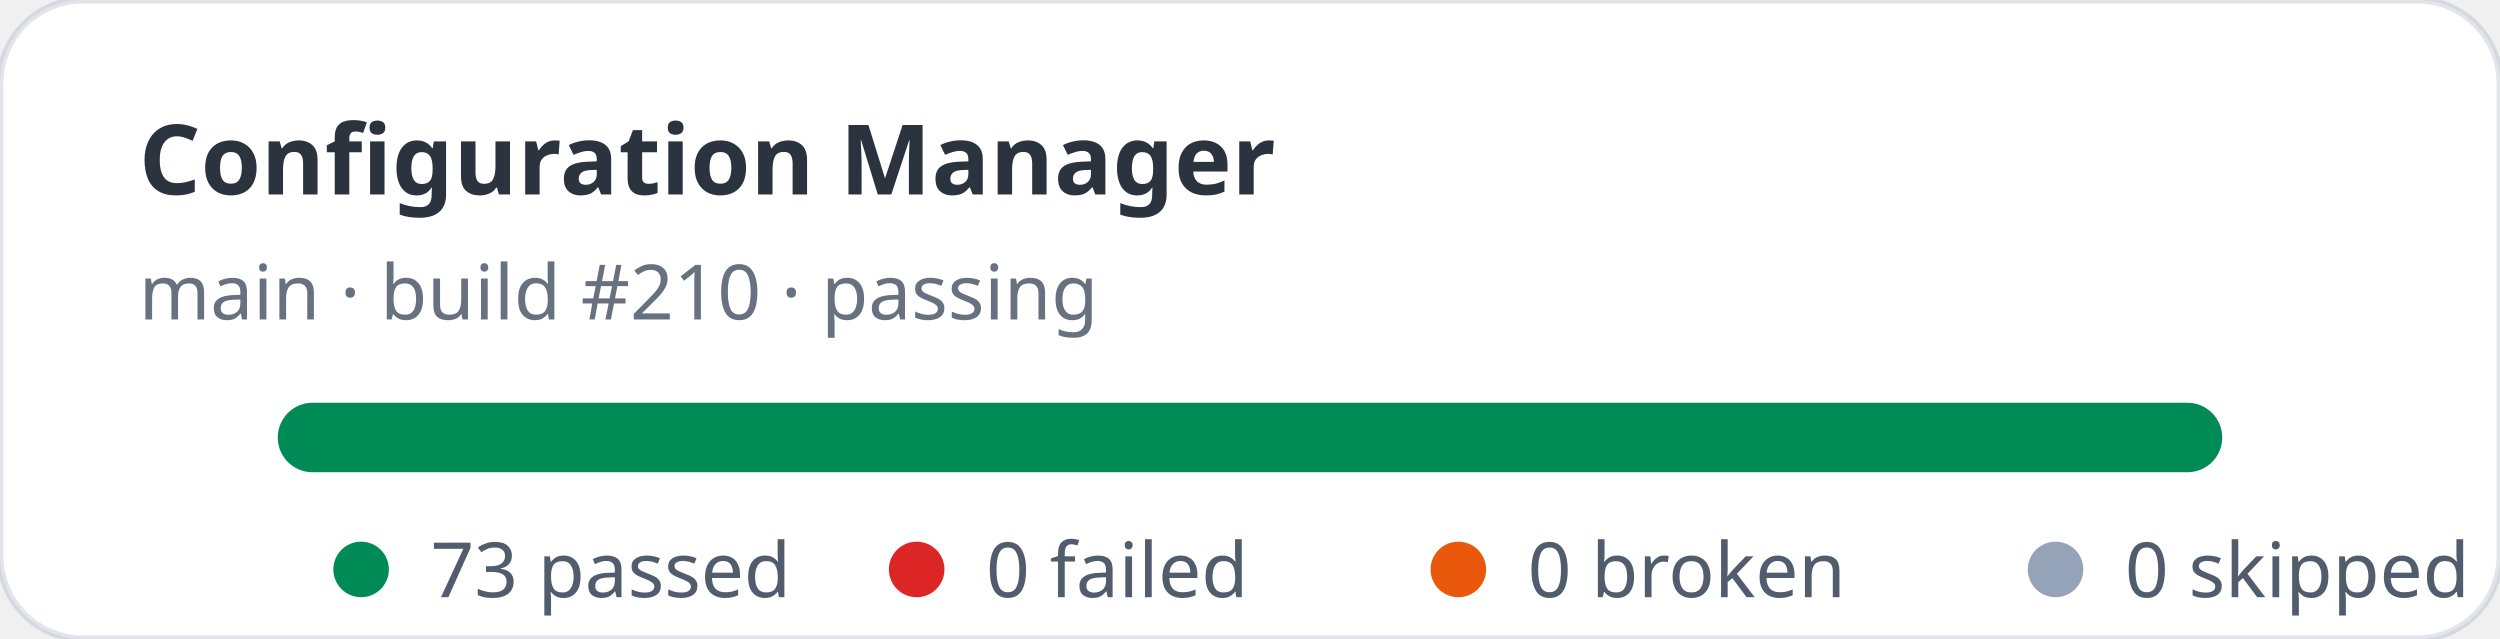
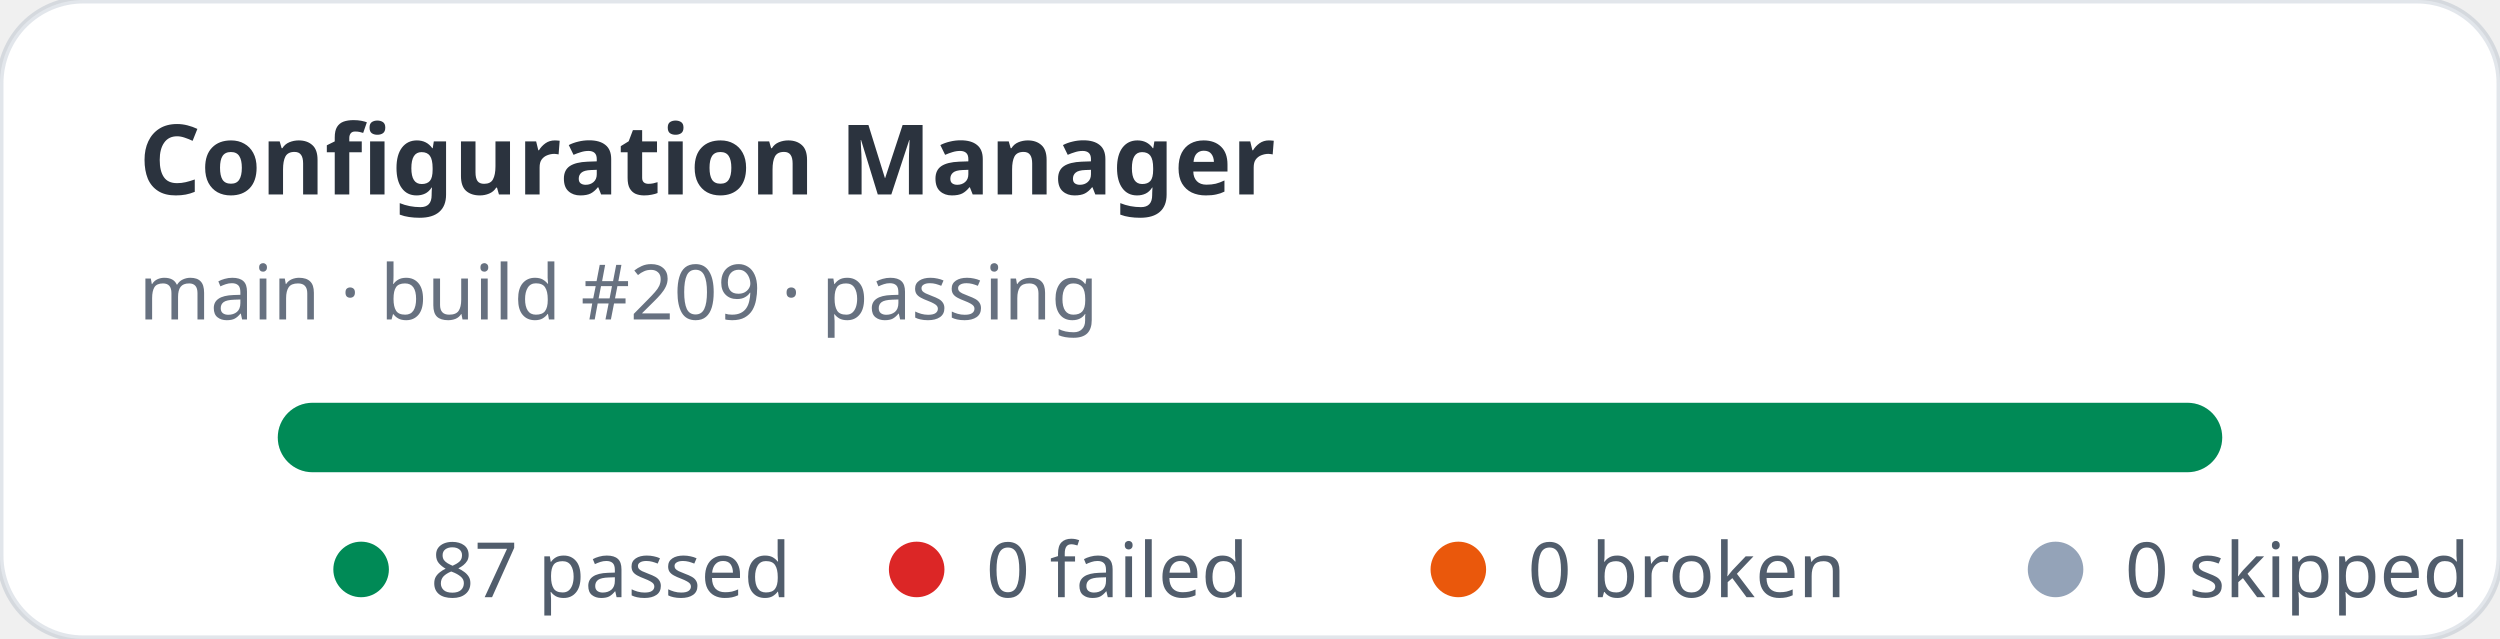
- <svg xmlns="http://www.w3.org/2000/svg" width="360" height="92" viewBox="0 0 360 92" role="img" aria-label="Configuration Manager stats: 73 passed, 0 failed">
+ <svg xmlns="http://www.w3.org/2000/svg" width="360" height="92" viewBox="0 0 360 92" role="img" aria-label="Configuration Manager stats: 87 passed, 0 failed">
  <rect width="360" height="92" rx="12" fill="#ffffff" stroke="rgba(11,48,86,0.12)" />
  <text x="20" y="28" fill="rgba(1,10,24,0.83)" font-family="ui-sans-serif,system-ui,sans-serif" font-size="14" font-weight="700">Configuration Manager</text>
-   <text x="20" y="46" fill="rgba(2,19,44,0.6)" font-family="ui-sans-serif,system-ui,sans-serif" font-size="11">main · build #210 · passing</text>
+   <text x="20" y="46" fill="rgba(2,19,44,0.6)" font-family="ui-sans-serif,system-ui,sans-serif" font-size="11">main · build #209 · passing</text>
  <rect x="40" y="58" width="280" height="10" rx="5" fill="#e2e8f0" />
  <rect x="40" y="58" width="280" height="10" rx="5" fill="#008a56" />
  <g font-family="ui-sans-serif,system-ui,sans-serif" font-size="11" fill="rgba(1,18,40,0.68)">
    <circle cx="52" cy="82" r="4" fill="#008a56" />
-     <text x="62" y="86">73 passed</text>
+     <text x="62" y="86">87 passed</text>
    <circle cx="132" cy="82" r="4" fill="#dc2626" />
    <text x="142" y="86">0 failed</text>
    <circle cx="210" cy="82" r="4" fill="#ea580c" />
    <text x="220" y="86">0 broken</text>
    <circle cx="296" cy="82" r="4" fill="#94a3b8" />
    <text x="306" y="86">0 skipped</text>
  </g>
</svg>
